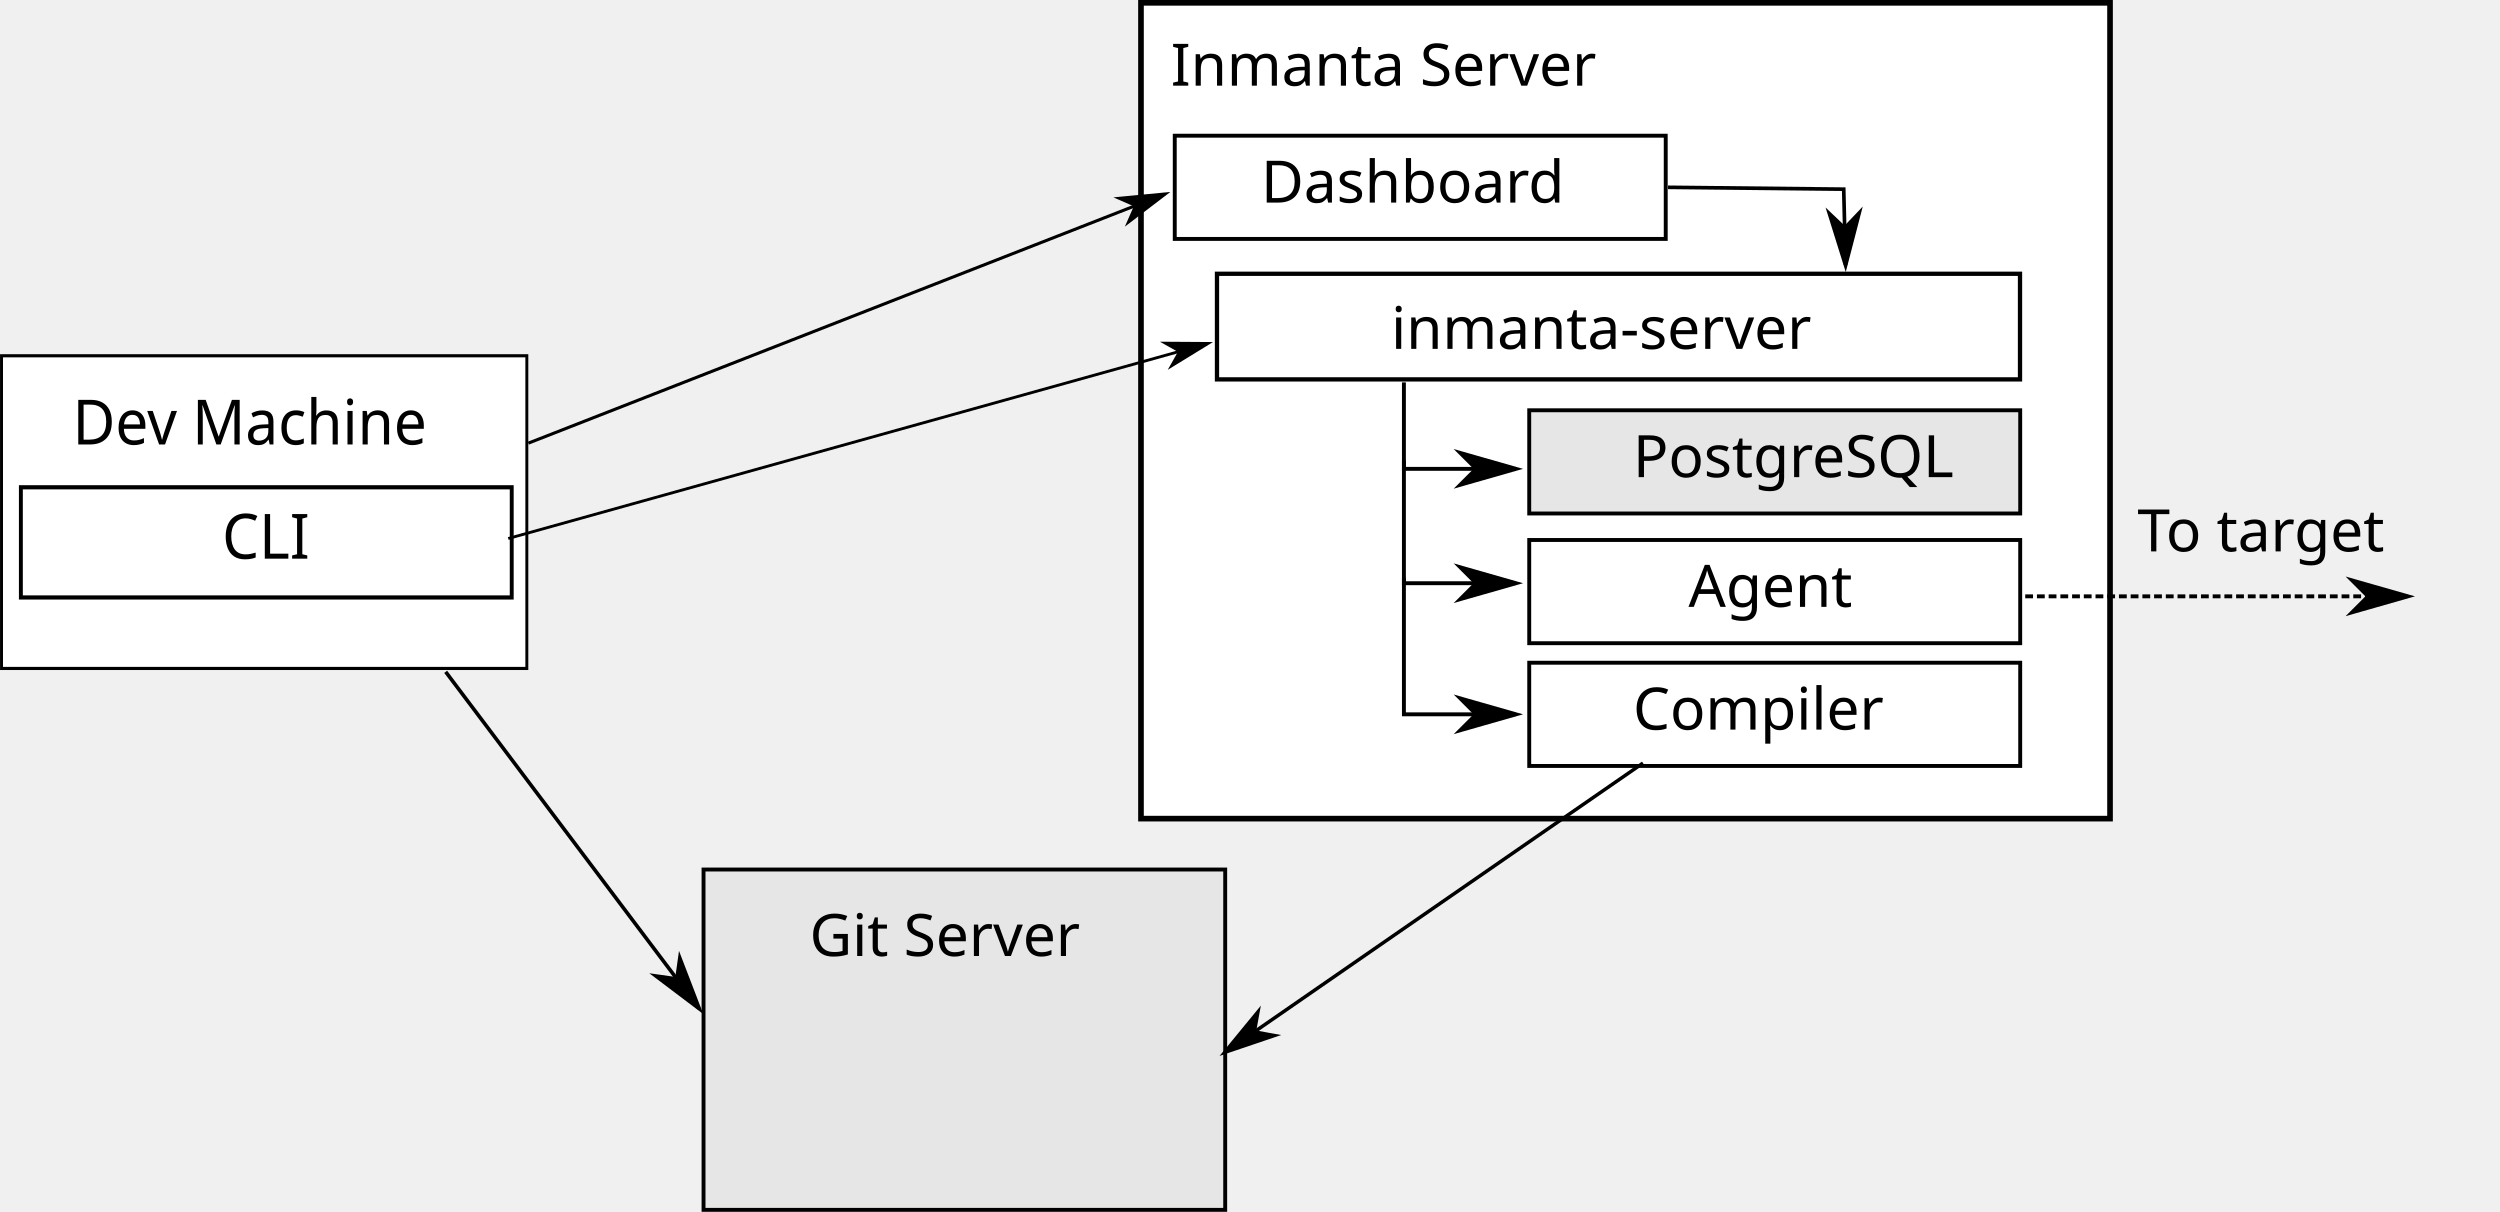
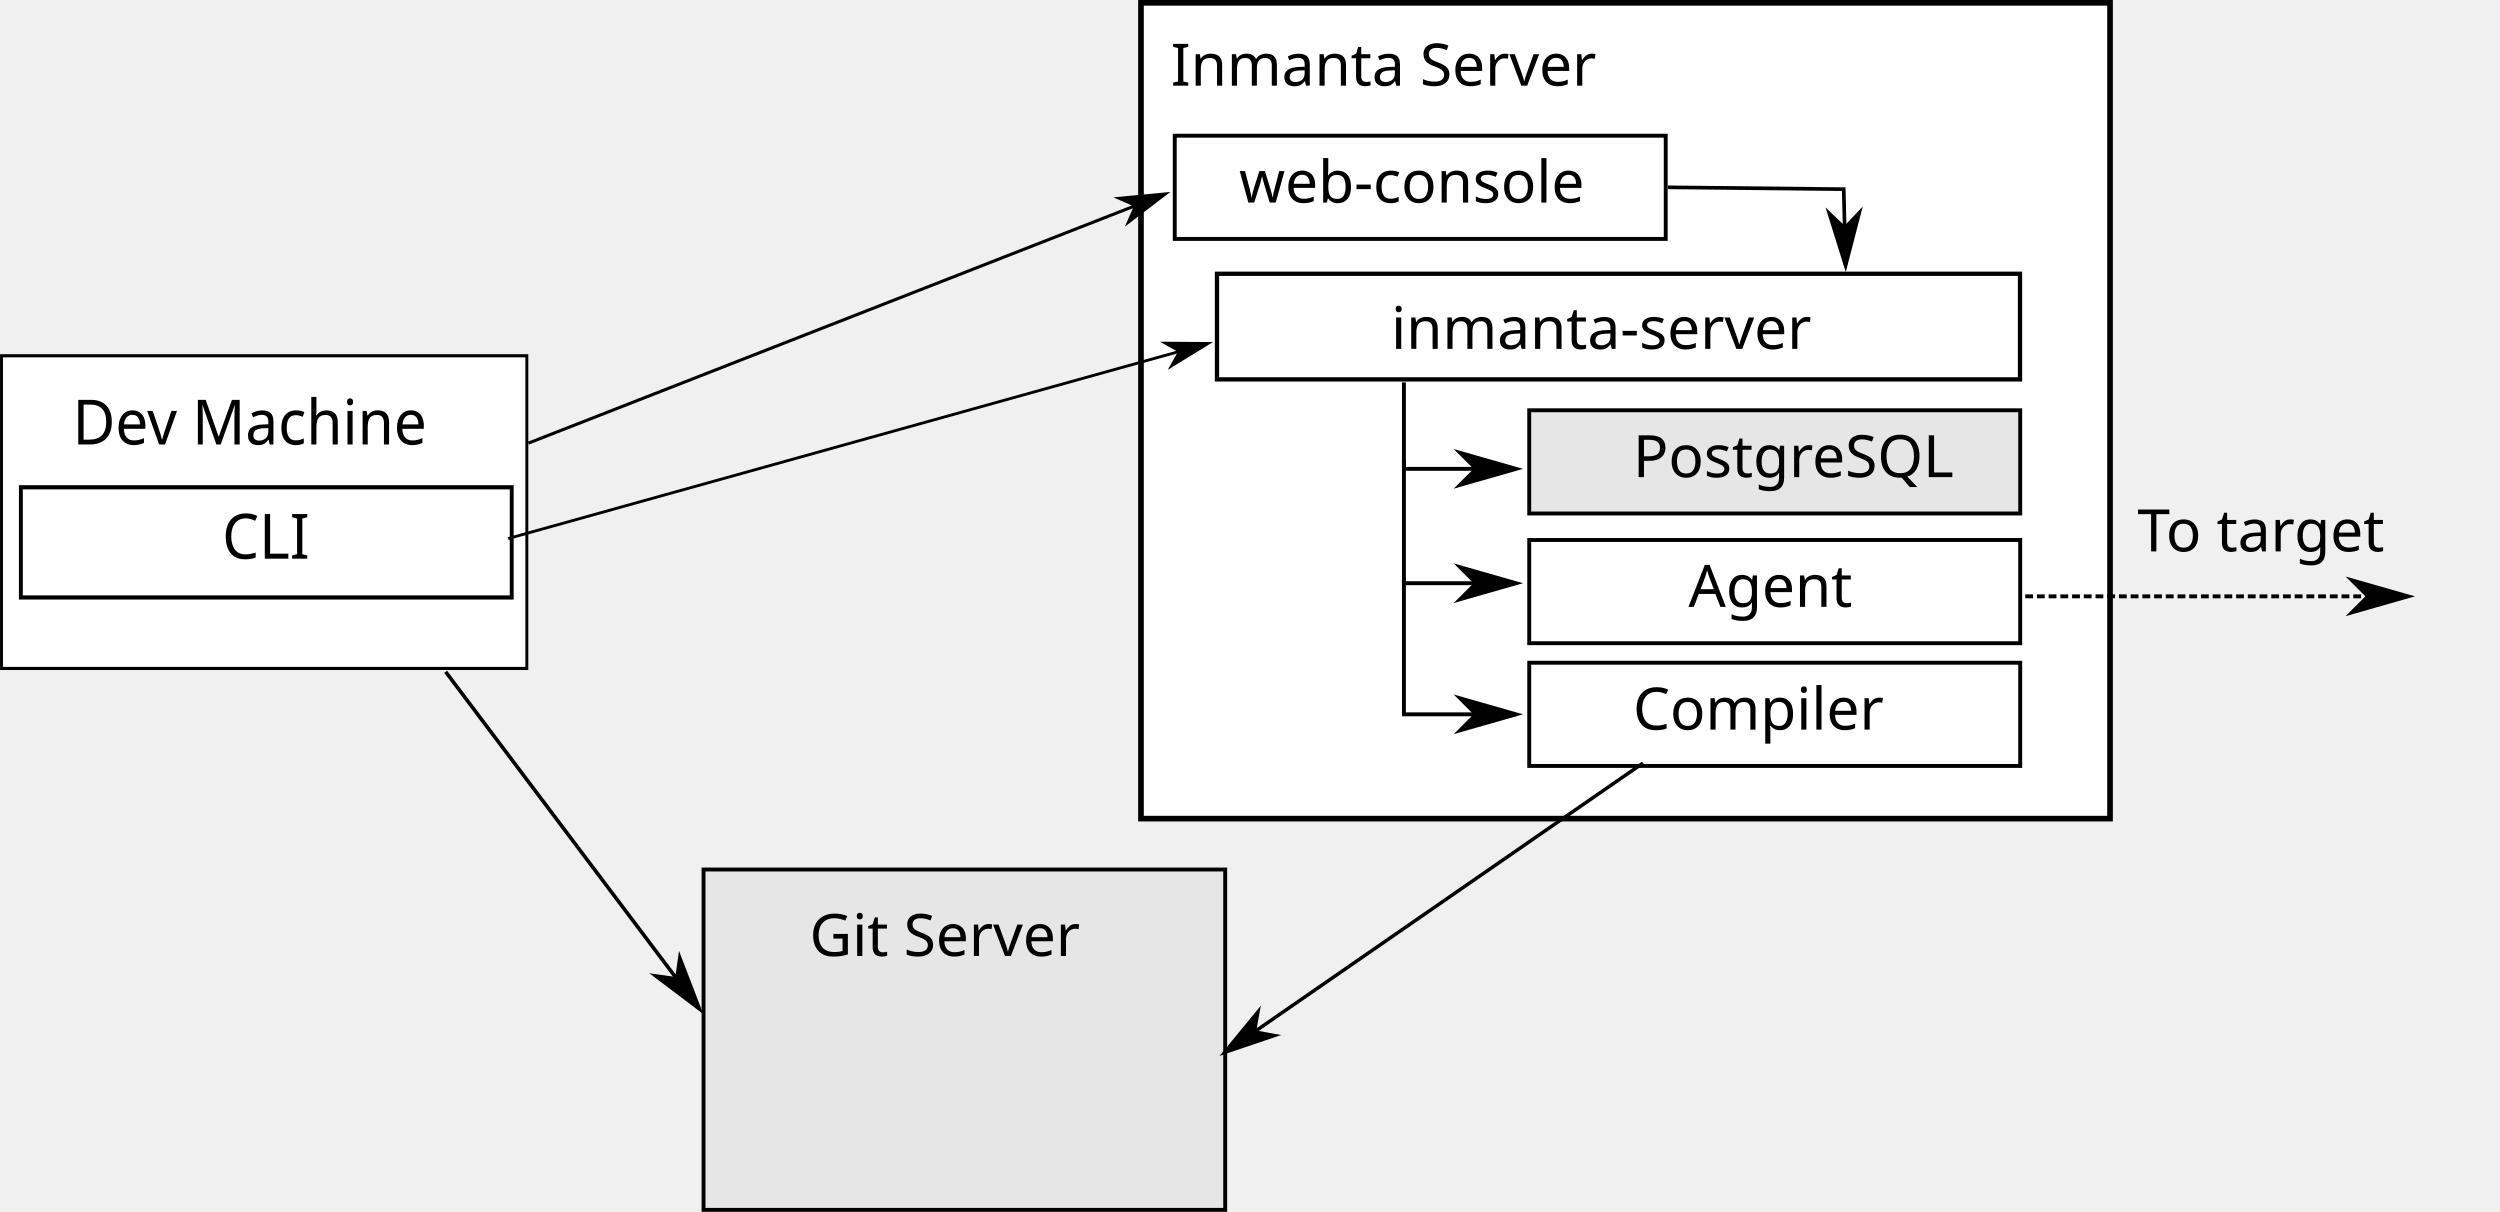
<svg xmlns="http://www.w3.org/2000/svg" width="180.659mm" height="87.57mm" viewBox="0 0 640.131 310.286" id="svg2" version="1.1">
  <defs id="defs4">
    <marker orient="auto" refY="0" refX="0" id="marker2005" style="overflow:visible">
      <path id="path2003" d="M 0,0 5,-5 -12.5,0 5,5 0,0 Z" style="fill:#000000;fill-opacity:1;fill-rule:evenodd;stroke:#000000;stroke-width:1pt;stroke-opacity:1" transform="matrix(-0.8,0,0,-0.8,-10,0)" />
    </marker>
    <marker style="overflow:visible" id="marker6370" refX="0" refY="0" orient="auto">
      <path transform="matrix(-0.8,0,0,-0.8,-10,0)" style="fill:#000000;fill-opacity:1;fill-rule:evenodd;stroke:#000000;stroke-width:1pt;stroke-opacity:1" d="M 0,0 5,-5 -12.5,0 5,5 0,0 Z" id="path6368" />
    </marker>
    <marker orient="auto" refY="0" refX="0" id="marker8082" style="overflow:visible">
      <path id="path8084" d="M 0,0 5,-5 -12.5,0 5,5 0,0 Z" style="fill:#000000;fill-opacity:1;fill-rule:evenodd;stroke:#000000;stroke-width:1pt;stroke-opacity:1" transform="matrix(-0.8,0,0,-0.8,-10,0)" />
    </marker>
    <marker orient="auto" refY="0" refX="0" id="marker6784" style="overflow:visible">
      <path id="path6786" d="M 0,0 5,-5 -12.5,0 5,5 0,0 Z" style="fill:#000000;fill-opacity:1;fill-rule:evenodd;stroke:#000000;stroke-width:1pt;stroke-opacity:1" transform="matrix(-0.8,0,0,-0.8,-10,0)" />
    </marker>
    <marker style="overflow:visible" id="marker6730" refX="0" refY="0" orient="auto">
      <path transform="matrix(-0.8,0,0,-0.8,-10,0)" style="fill:#000000;fill-opacity:1;fill-rule:evenodd;stroke:#000000;stroke-width:1pt;stroke-opacity:1" d="M 0,0 5,-5 -12.5,0 5,5 0,0 Z" id="path6732" />
    </marker>
    <marker orient="auto" refY="0" refX="0" id="Arrow1Lend" style="overflow:visible">
      <path id="path4435" d="M 0,0 5,-5 -12.5,0 5,5 0,0 Z" style="fill:#000000;fill-opacity:1;fill-rule:evenodd;stroke:#000000;stroke-width:1pt;stroke-opacity:1" transform="matrix(-0.8,0,0,-0.8,-10,0)" />
    </marker>
    <marker orient="auto" refY="0" refX="0" id="Arrow1Lend-8-6" style="overflow:visible">
      <path id="path4435-4-9" d="M 0,0 5,-5 -12.5,0 5,5 0,0 Z" style="fill:#000000;fill-opacity:1;fill-rule:evenodd;stroke:#000000;stroke-width:1pt;stroke-opacity:1" transform="matrix(-0.8,0,0,-0.8,-10,0)" />
    </marker>
    <marker orient="auto" refY="0" refX="0" id="Arrow1Lend-8-8" style="overflow:visible">
      <path id="path4435-4-5" d="M 0,0 5,-5 -12.5,0 5,5 0,0 Z" style="fill:#000000;fill-opacity:1;fill-rule:evenodd;stroke:#000000;stroke-width:1pt;stroke-opacity:1" transform="matrix(-0.8,0,0,-0.8,-10,0)" />
    </marker>
    <marker orient="auto" refY="0" refX="0" id="marker6784-9" style="overflow:visible">
      <path id="path6786-2" d="M 0,0 5,-5 -12.5,0 5,5 0,0 Z" style="fill:#000000;fill-opacity:1;fill-rule:evenodd;stroke:#000000;stroke-width:1pt;stroke-opacity:1" transform="matrix(-0.8,0,0,-0.8,-10,0)" />
    </marker>
    <marker orient="auto" refY="0" refX="0" id="marker6784-9-0" style="overflow:visible">
      <path id="path6786-2-3" d="M 0,0 5,-5 -12.5,0 5,5 0,0 Z" style="fill:#000000;fill-opacity:1;fill-rule:evenodd;stroke:#000000;stroke-width:1pt;stroke-opacity:1" transform="matrix(-0.8,0,0,-0.8,-10,0)" />
    </marker>
    <marker orient="auto" refY="0" refX="0" id="Arrow1Lend-3" style="overflow:visible">
      <path id="path4435-6" d="M 0,0 5,-5 -12.5,0 5,5 Z" style="fill:#000000;fill-opacity:1;fill-rule:evenodd;stroke:#000000;stroke-width:1pt;stroke-opacity:1" transform="matrix(-0.8,0,0,-0.8,-10,0)" />
    </marker>
  </defs>
  <g id="layer1" transform="translate(-114.1429,-393.2908)">
    <g id="g4355" transform="translate(77.14286,269.2857)">
      <rect y="346.648" x="217.143" height="87.143" width="133.571" id="rect4136" style="fill:#e6e6e6;fill-opacity:1;stroke:#000000;stroke-width:1;stroke-miterlimit:4;stroke-dasharray:none;stroke-opacity:1" />
      <text id="text4138" y="368.791" x="244.286" style="font-style:normal;font-weight:normal;line-height:0%;font-family:sans-serif;letter-spacing:0px;word-spacing:0px;fill:#000000;fill-opacity:1;stroke:none;stroke-width:1px;stroke-linecap:butt;stroke-linejoin:miter;stroke-opacity:1" xml:space="preserve">
        <tspan y="368.791" x="244.286" id="tspan4140" style="font-size:15px;line-height:1.25">Git Server</tspan>
      </text>
    </g>
    <rect style="fill:#ffffff;fill-opacity:1;stroke:#000000;stroke-width:1.444;stroke-miterlimit:4;stroke-dasharray:none;stroke-opacity:1" id="rect4136-9" width="248.127" height="208.889" x="406.294" y="394.013" />
    <text xml:space="preserve" style="font-style:normal;font-weight:normal;line-height:0%;font-family:sans-serif;letter-spacing:0px;word-spacing:0px;fill:#000000;fill-opacity:1;stroke:none;stroke-width:1px;stroke-linecap:butt;stroke-linejoin:miter;stroke-opacity:1" x="413.929" y="415.219" id="text4138-8">
      <tspan id="tspan4140-5" x="413.929" y="415.219" style="font-size:15px;line-height:1.25">Inmanta Server</tspan>
    </text>
    <g id="g4215" transform="translate(118.5634,214.5501)">
      <rect y="283.791" x="387.143" height="26.429" width="125.714" id="rect4169" style="fill:#e6e6e6;fill-opacity:1;stroke:#000000;stroke-width:1;stroke-miterlimit:4;stroke-dasharray:none;stroke-opacity:1" />
      <text id="text4171" y="300.913" x="413.712" style="font-style:normal;font-weight:normal;line-height:0%;font-family:sans-serif;letter-spacing:0px;word-spacing:0px;fill:#000000;fill-opacity:1;stroke:none;stroke-width:1px;stroke-linecap:butt;stroke-linejoin:miter;stroke-opacity:1" xml:space="preserve">
        <tspan y="300.913" x="413.712" id="tspan4173" style="font-size:15px;line-height:1.25">PostgreSQL</tspan>
      </text>
    </g>
    <g id="g4210" transform="translate(-42.1509,291.6929)">
      <rect y="171.697" x="467.906" height="27.044" width="205.616" id="rect4169-2" style="fill:#ffffff;fill-opacity:1;stroke:#000000;stroke-width:1.099;stroke-miterlimit:4;stroke-dasharray:none;stroke-opacity:1" />
      <text id="text4206" y="190.934" x="512.49" style="font-style:normal;font-weight:normal;line-height:0%;font-family:sans-serif;letter-spacing:0px;word-spacing:0px;fill:#000000;fill-opacity:1;stroke:none;stroke-width:1px;stroke-linecap:butt;stroke-linejoin:miter;stroke-opacity:1" xml:space="preserve">
        <tspan y="190.934" x="512.49" id="tspan4208" style="font-size:15px;line-height:1.25">inmanta-server</tspan>
      </text>
    </g>
    <g id="g4215-6" transform="translate(118.5634,279.1929)">
      <rect y="283.791" x="387.143" height="26.429" width="125.714" id="rect4169-20" style="fill:#ffffff;fill-opacity:1;stroke:#000000;stroke-width:1;stroke-miterlimit:4;stroke-dasharray:none;stroke-opacity:1" />
      <text id="text4171-0" y="300.913" x="413.712" style="font-style:normal;font-weight:normal;line-height:0%;font-family:sans-serif;letter-spacing:0px;word-spacing:0px;fill:#000000;fill-opacity:1;stroke:none;stroke-width:1px;stroke-linecap:butt;stroke-linejoin:miter;stroke-opacity:1" xml:space="preserve">
        <tspan y="300.913" x="413.712" id="tspan4173-6" style="font-size:15px;line-height:1.25">Compiler</tspan>
      </text>
    </g>
    <g id="g4215-6-0" transform="translate(118.5634,247.7644)">
      <rect y="283.791" x="387.143" height="26.429" width="125.714" id="rect4169-20-5" style="fill:#ffffff;fill-opacity:1;stroke:#000000;stroke-width:1;stroke-miterlimit:4;stroke-dasharray:none;stroke-opacity:1" />
      <text id="text4171-0-6" y="300.913" x="427.917" style="font-style:normal;font-weight:normal;line-height:0%;font-family:sans-serif;letter-spacing:0px;word-spacing:0px;fill:#000000;fill-opacity:1;stroke:none;stroke-width:1px;stroke-linecap:butt;stroke-linejoin:miter;stroke-opacity:1" xml:space="preserve">
        <tspan y="300.913" x="427.917" id="tspan4173-6-1" style="font-size:15px;line-height:1.25">Agent</tspan>
      </text>
    </g>
    <g id="g4360" transform="matrix(0.9997538,0,0,1.067465,57.17354,71.02644)">
      <rect y="387.235" x="57.372" height="75.003" width="134.542" id="rect4136-8" style="fill:#ffffff;fill-opacity:1;stroke:#000000;stroke-width:0.752;stroke-miterlimit:4;stroke-dasharray:none;stroke-opacity:1" />
      <text id="text4138-85" y="408.511" x="75.579" style="font-style:normal;font-weight:normal;line-height:0%;font-family:sans-serif;letter-spacing:0px;word-spacing:0px;fill:#000000;fill-opacity:1;stroke:none;stroke-width:1px;stroke-linecap:butt;stroke-linejoin:miter;stroke-opacity:1" xml:space="preserve">
        <tspan y="408.511" x="75.579" id="tspan4140-3" style="font-size:15px;line-height:1.25">Dev Machine</tspan>
      </text>
      <g transform="translate(-324.8146,134.9904)" id="g4215-6-06-0">
        <rect style="fill:#ffffff;fill-opacity:1;stroke:#000000;stroke-width:1;stroke-miterlimit:4;stroke-dasharray:none;stroke-opacity:1" id="rect4169-20-9-0" width="125.714" height="26.429" x="387.143" y="283.791" />
        <text xml:space="preserve" style="font-style:normal;font-weight:normal;line-height:0%;font-family:sans-serif;letter-spacing:0px;word-spacing:0px;fill:#000000;fill-opacity:1;stroke:none;stroke-width:1px;stroke-linecap:butt;stroke-linejoin:miter;stroke-opacity:1" x="438.684" y="300.913" id="text4171-0-0-5">
          <tspan id="tspan4173-6-2-3" x="438.684" y="300.913" style="font-size:15px;line-height:1.25">CLI</tspan>
        </text>
      </g>
    </g>
    <path style="fill:none;fill-rule:evenodd;stroke:#000000;stroke-width:0.736px;stroke-linecap:butt;stroke-linejoin:miter;stroke-opacity:1;marker-end:url(#Arrow1Lend)" d="M 244.283,531.175 423.367,481.255" id="path4426" />
    <path style="fill:none;fill-rule:evenodd;stroke:#000000;stroke-width:0.902px;stroke-linecap:butt;stroke-linejoin:miter;stroke-opacity:1;marker-end:url(#marker6730)" d="M 534.839,588.679 427.85,662.667" id="path6722" />
    <path style="fill:none;fill-rule:evenodd;stroke:#000000;stroke-width:1px;stroke-linecap:butt;stroke-linejoin:miter;stroke-opacity:1;marker-end:url(#marker6784)" d="m 473.618,491.198 v 22.143 h 28.571" id="path6776" />
    <path style="fill:none;fill-rule:evenodd;stroke:#000000;stroke-width:1px;stroke-linecap:butt;stroke-linejoin:miter;stroke-opacity:1;marker-end:url(#marker6784-9)" d="m 473.618,511.193 v 31.429 h 28.571" id="path6776-0" />
    <path style="fill:none;fill-rule:evenodd;stroke:#000000;stroke-width:1px;stroke-linecap:butt;stroke-linejoin:miter;stroke-opacity:1;marker-end:url(#marker6784-9-0)" d="m 473.618,541.193 v 35 h 28.571" id="path6776-0-0" />
    <path style="fill:none;fill-rule:evenodd;stroke:#000000;stroke-width:1;stroke-linecap:butt;stroke-linejoin:miter;stroke-miterlimit:4;stroke-dasharray:2, 1;stroke-dashoffset:0;stroke-opacity:1;marker-end:url(#marker8082)" d="m 632.706,545.984 h 97.857" id="path7996" />
    <text xml:space="preserve" style="font-style:normal;font-weight:normal;line-height:0%;font-family:sans-serif;letter-spacing:0px;word-spacing:0px;fill:#000000;fill-opacity:1;stroke:none;stroke-width:1px;stroke-linecap:butt;stroke-linejoin:miter;stroke-opacity:1" x="661.439" y="534.467" id="text8176">
      <tspan id="tspan8178" x="661.439" y="534.467" style="font-size:15px;line-height:1.25">To target</tspan>
    </text>
    <g transform="translate(27.79777,144.2475)" id="g4215-6-06-0-2">
      <rect style="fill:#ffffff;fill-opacity:1;stroke:#000000;stroke-width:1;stroke-miterlimit:4;stroke-dasharray:none;stroke-opacity:1" id="rect4169-20-9-0-8" width="125.714" height="26.429" x="387.143" y="283.791" />
-       <text xml:space="preserve" style="font-style:normal;font-weight:normal;line-height:0%;font-family:sans-serif;letter-spacing:0px;word-spacing:0px;fill:#000000;fill-opacity:1;stroke:none;stroke-width:1px;stroke-linecap:butt;stroke-linejoin:miter;stroke-opacity:1" x="409.237" y="300.913" id="text4171-0-0-5-9">
-         <tspan id="tspan4173-6-2-3-3" x="409.237" y="300.913" style="font-size:15px;line-height:1.25">Dashboard</tspan>
+       <text xml:space="preserve" style="font-style:normal;font-weight:normal;line-height:0%;font-family:sans-serif;letter-spacing:0px;word-spacing:0px;fill:#000000;fill-opacity:1;stroke:none;stroke-width:1px;stroke-linecap:butt;stroke-linejoin:miter;stroke-opacity:1" x="403.612" y="300.913" id="text4171-0-0-5-9">
+         <tspan id="tspan4173-6-2-3-3" x="403.612" y="300.913" style="font-size:15px;line-height:1.25">web-console</tspan>
      </text>
    </g>
    <path style="fill:none;fill-rule:evenodd;stroke:#000000;stroke-width:0.793px;stroke-linecap:butt;stroke-linejoin:miter;stroke-opacity:1;marker-end:url(#Arrow1Lend-3)" d="M 249.428,506.759 412.389,443.001" id="path4426-75" />
    <path style="fill:none;stroke:#000000;stroke-width:0.938px;stroke-linecap:butt;stroke-linejoin:miter;stroke-opacity:1;marker-end:url(#marker6370)" d="m 541.248,441.253 c 44.983,0.474 44.983,0.474 44.983,0.474 l 0.474,19.414" id="path7131" />
    <path style="fill:none;stroke:#000000;stroke-width:0.938px;stroke-linecap:butt;stroke-linejoin:miter;stroke-opacity:1;marker-end:url(#marker2005)" d="m 228.259,565.312 c 64.871,86.179 64.871,86.179 64.871,86.179" id="path1995" />
  </g>
</svg>
